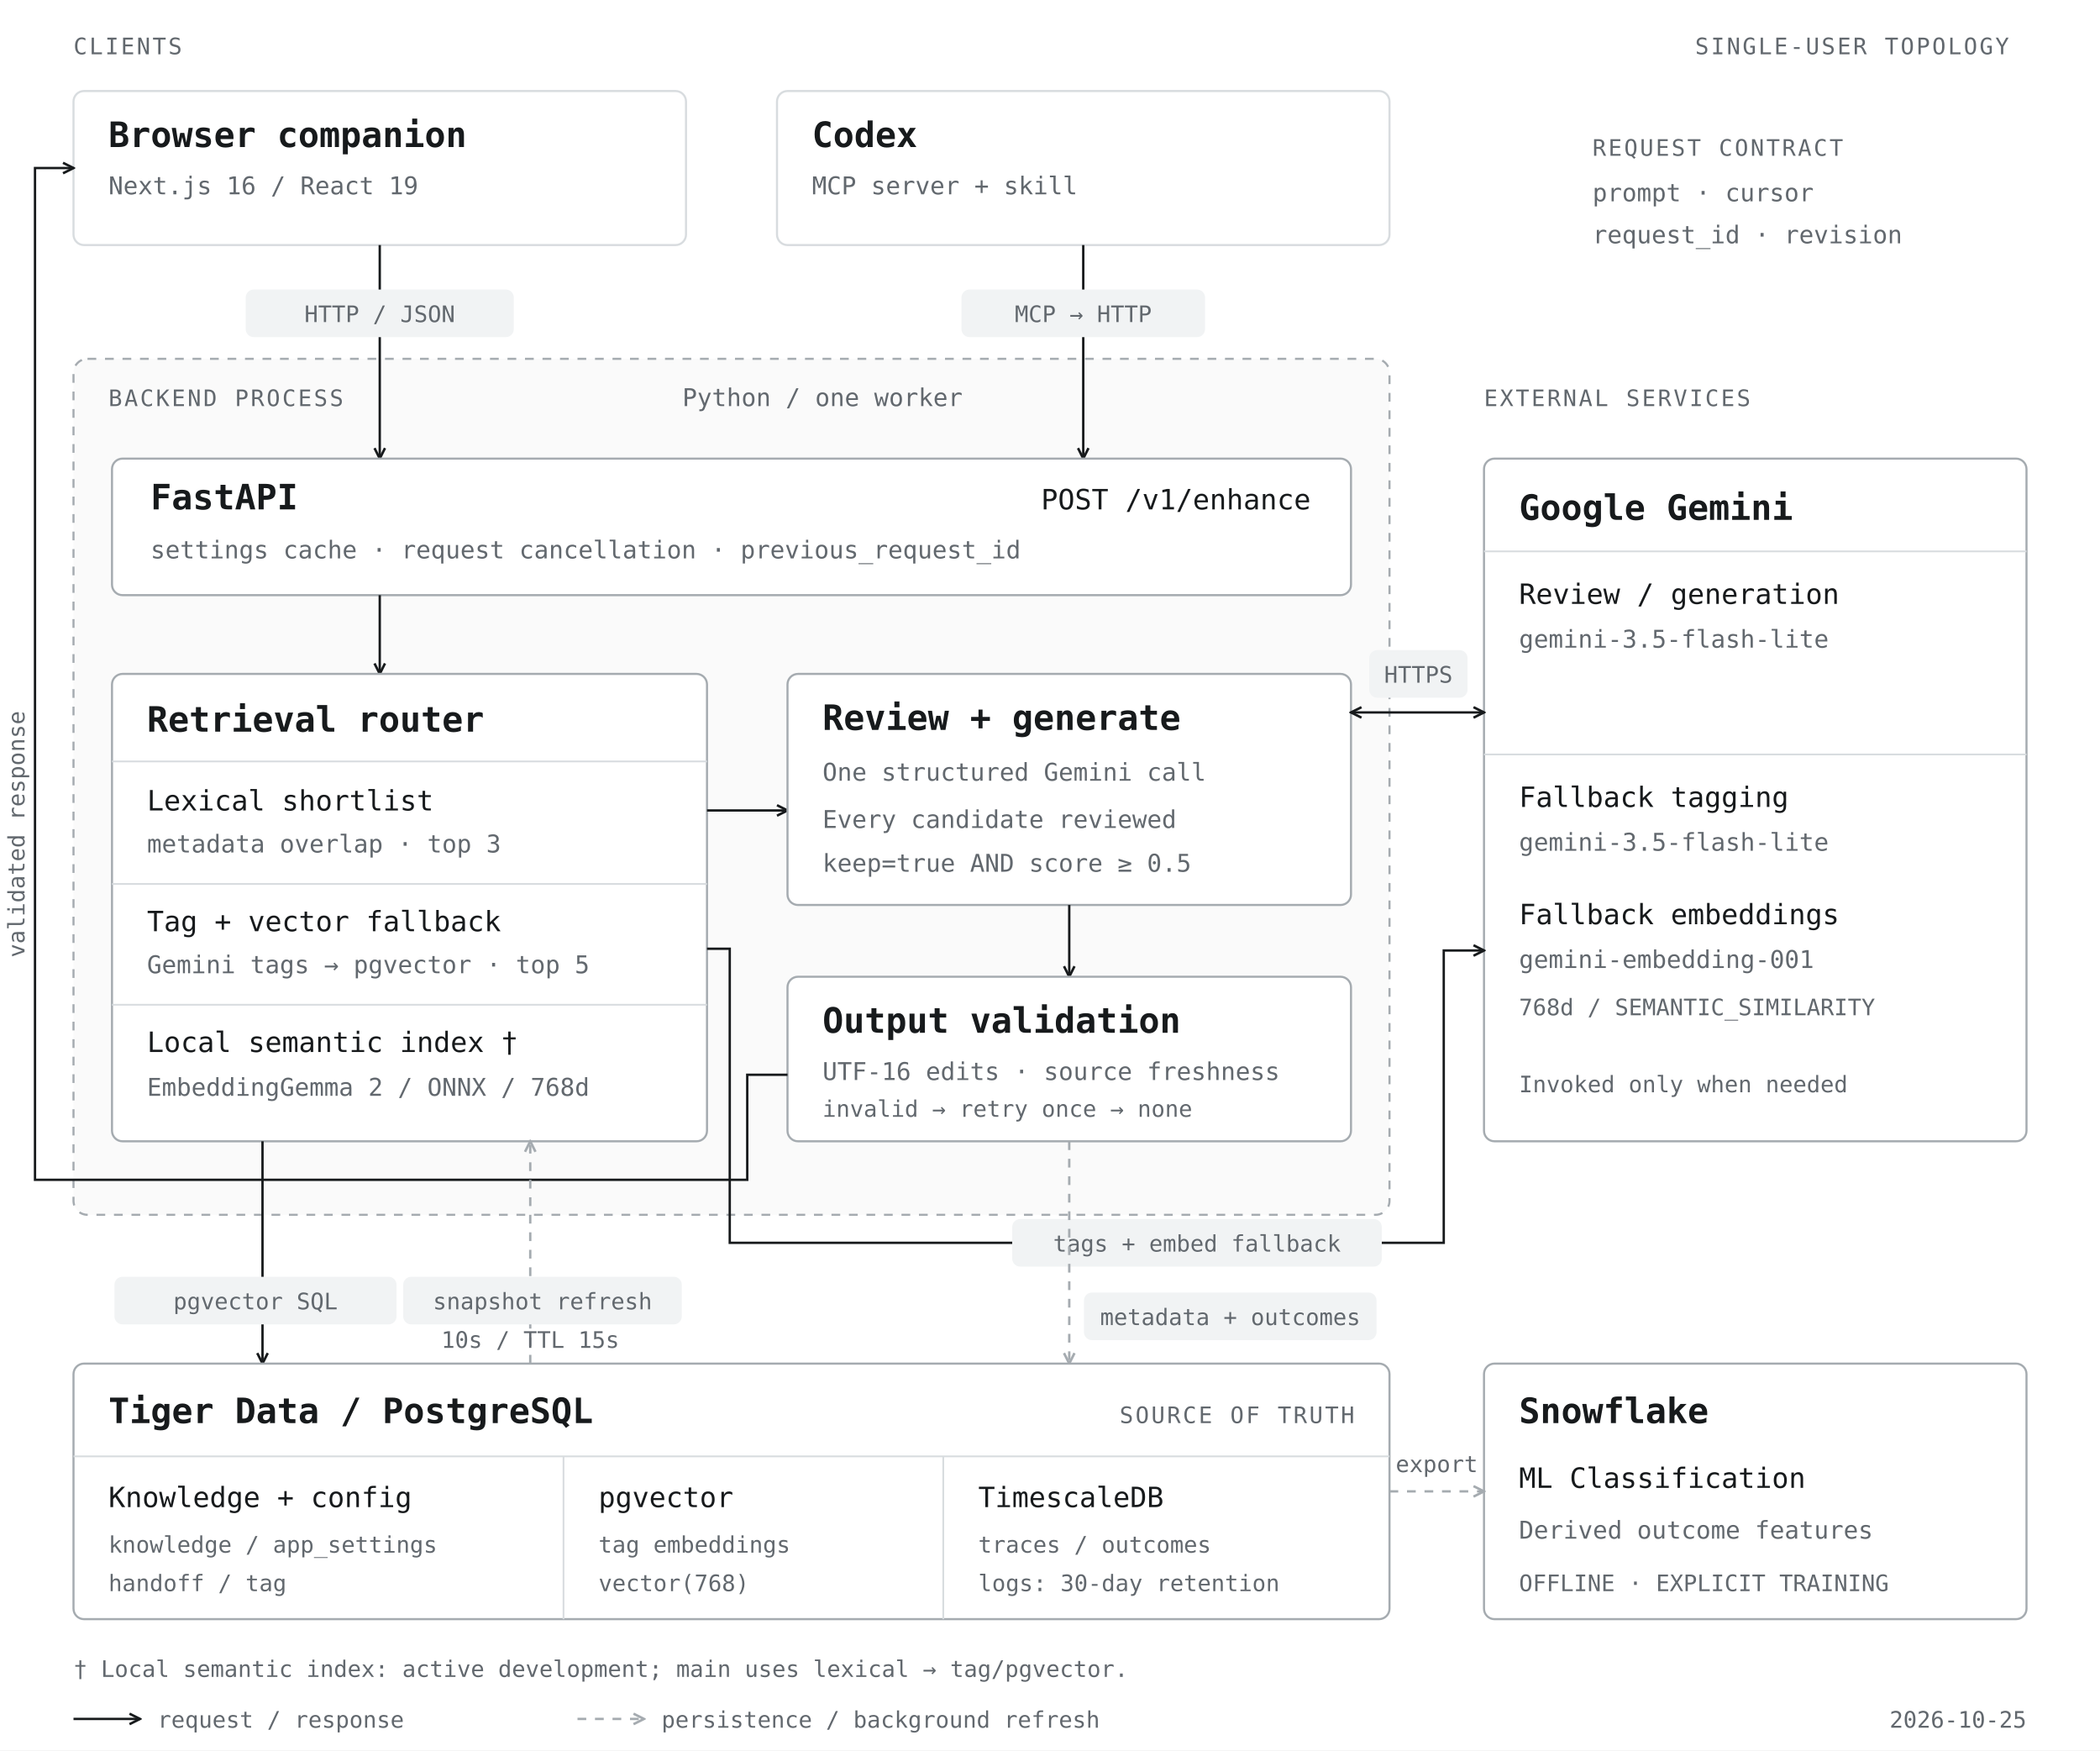
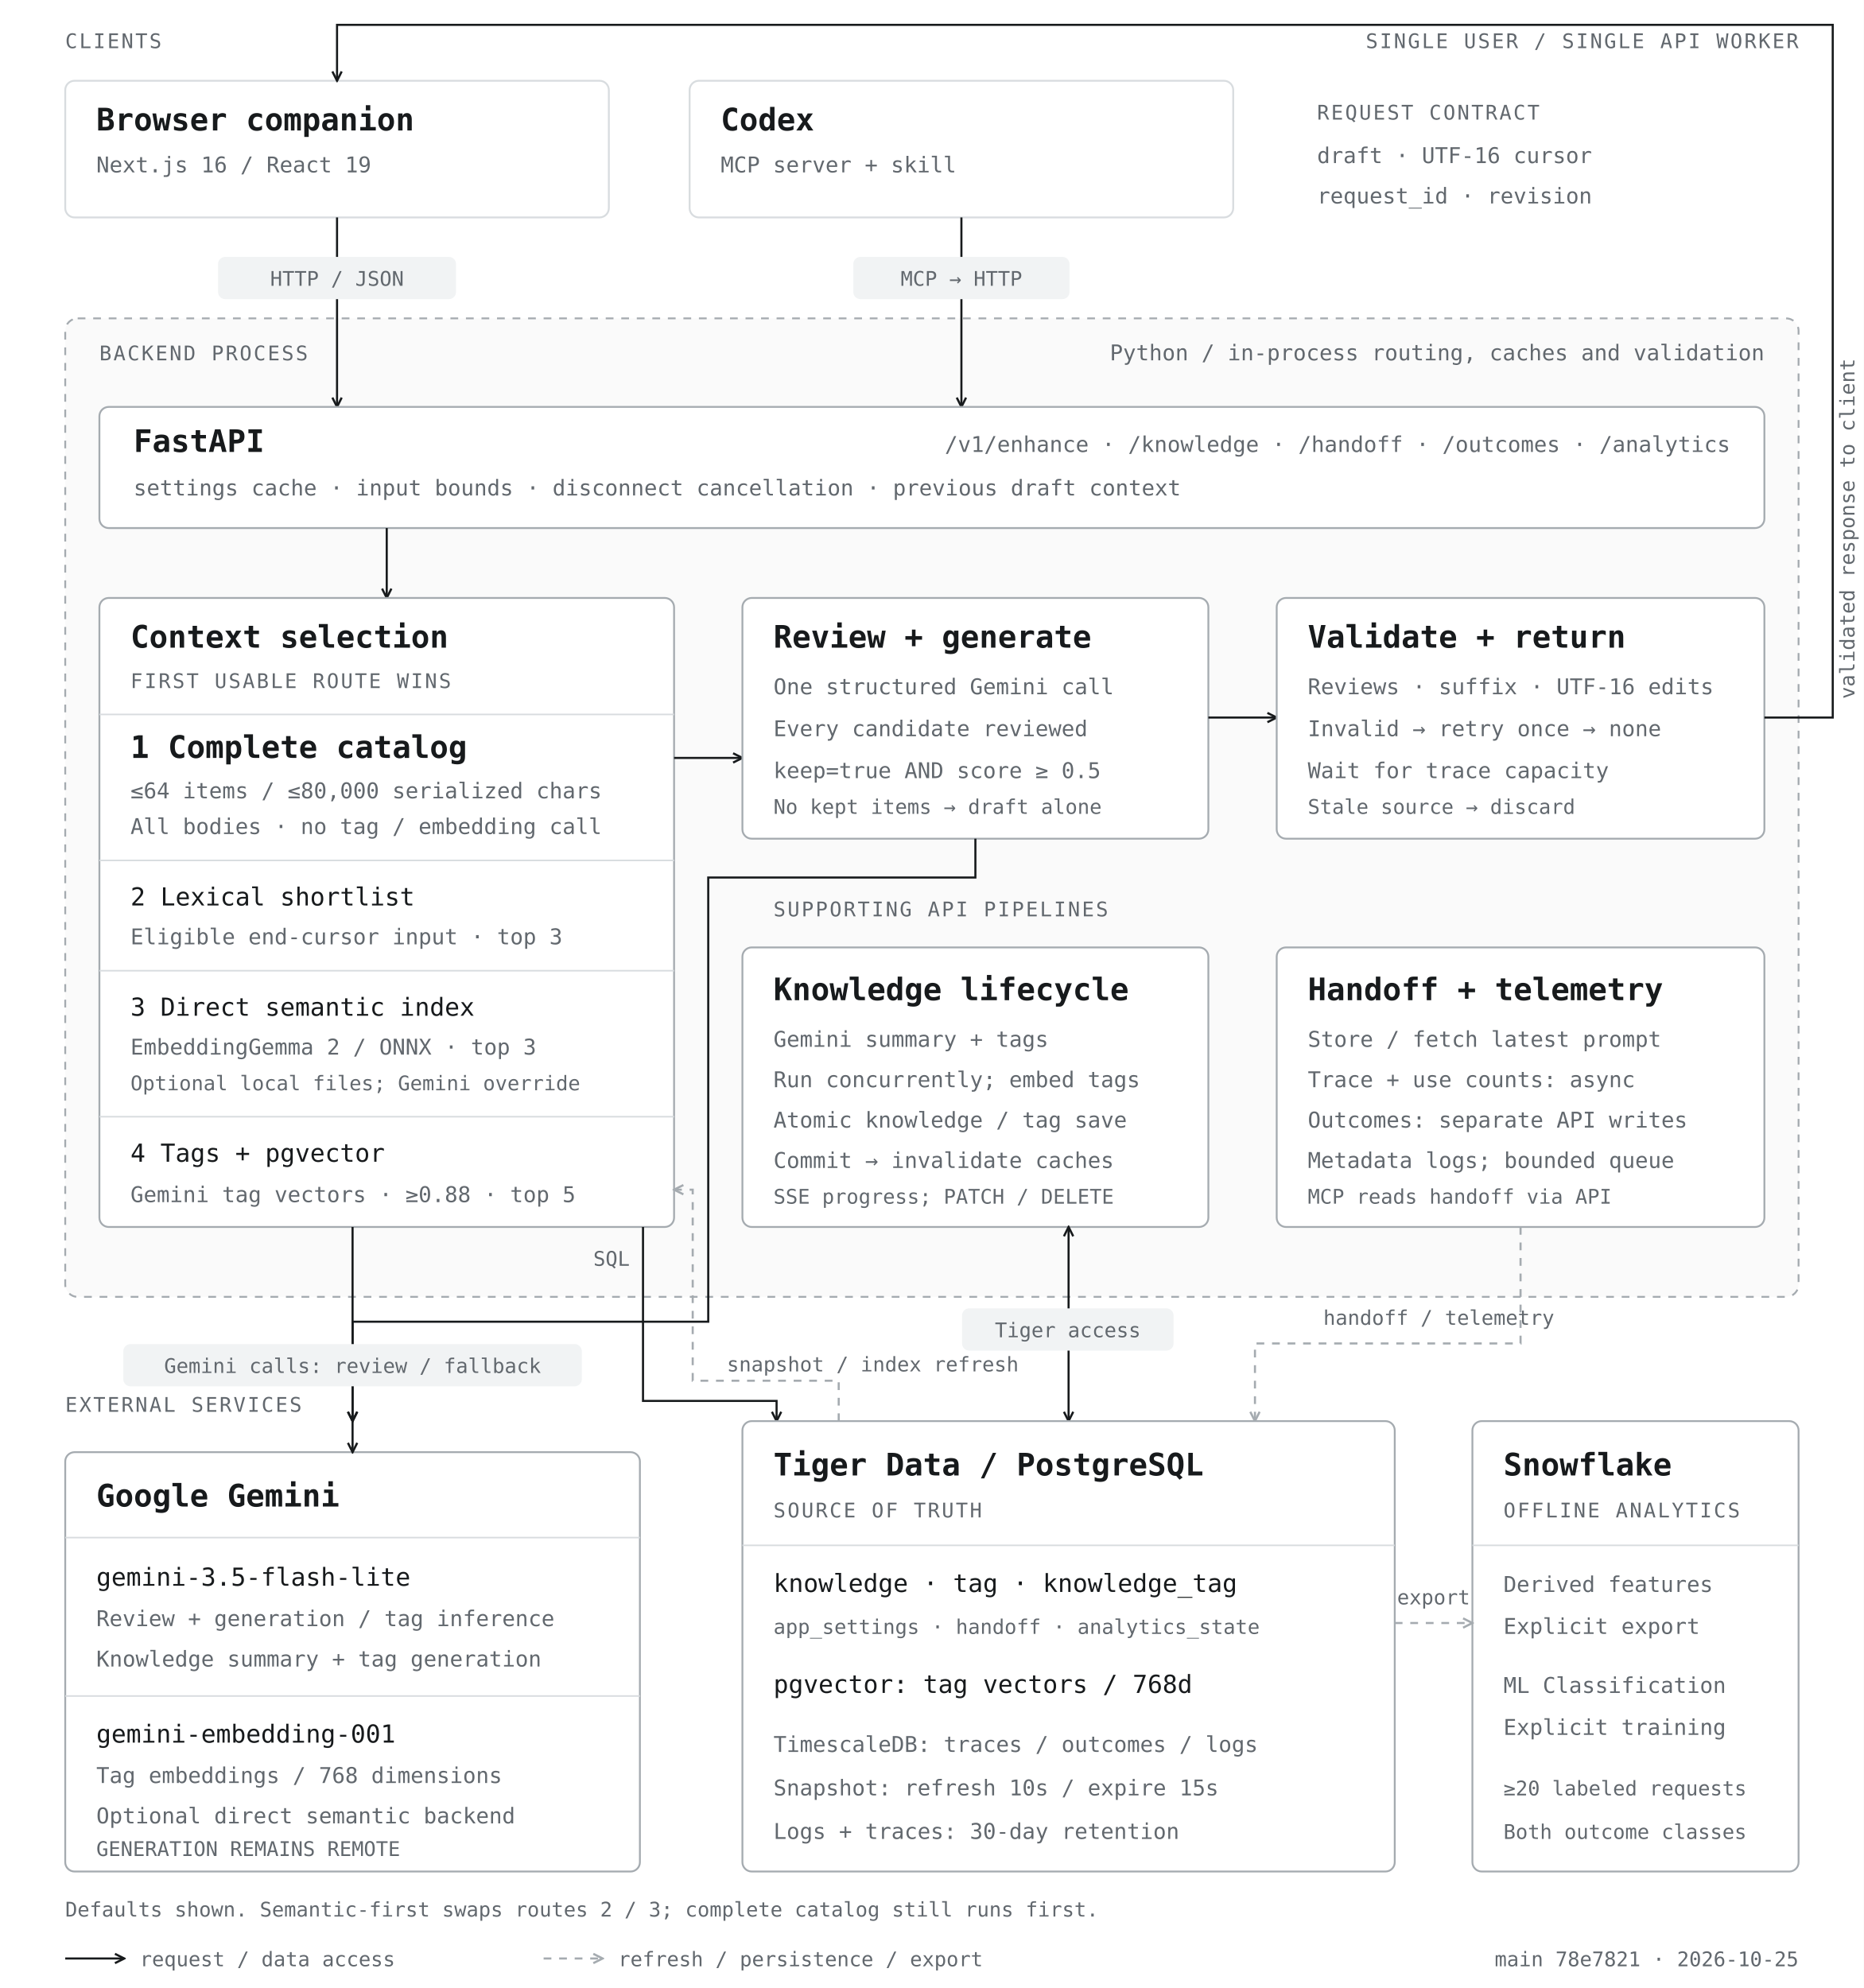
- <svg xmlns="http://www.w3.org/2000/svg" width="1200" height="1000" viewBox="0 0 1200 1000" role="img" aria-labelledby="title desc">
+ <svg xmlns="http://www.w3.org/2000/svg" width="1200" height="1280" viewBox="0 0 1200 1280" role="img" aria-labelledby="title desc">
  <defs>
    <marker id="arrow" markerWidth="8" markerHeight="8" refX="7" refY="4" orient="auto-start-reverse" markerUnits="userSpaceOnUse">
      <path d="M1 1 L7 4 L1 7" fill="none" stroke="#171a1c" stroke-width="1.4" />
    </marker>
    <marker id="muted-arrow" markerWidth="8" markerHeight="8" refX="7" refY="4" orient="auto-start-reverse" markerUnits="userSpaceOnUse">
      <path d="M1 1 L7 4 L1 7" fill="none" stroke="#a5abb0" stroke-width="1.4" />
    </marker>
  </defs>
  <style>text{font-family:ui-monospace,SFMono-Regular,Menlo,Consolas,monospace;fill:#171a1c;font-size:16px}.title{font-size:20px;font-weight:600}.meta{font-size:14px;fill:#62686e}.label{font-size:13px;fill:#62686e;letter-spacing:1.2px}.small{font-size:13px;fill:#62686e}</style>
-   <rect width="1200" height="1000" fill="#ffffff" />
+   <rect width="1200" height="1280" fill="#ffffff" />
  <text x="42" y="31" class="label">CLIENTS</text>
-   <text x="1148" y="31" class="label" text-anchor="end">SINGLE-USER TOPOLOGY</text>
+   <text x="1158" y="31" class="label" text-anchor="end">SINGLE USER / SINGLE API WORKER</text>
  <rect x="42" y="52" width="350" height="88" rx="6" fill="#ffffff" stroke="#d8dcdf" stroke-width="1.2" />
  <text x="62" y="84" class="title">Browser companion</text>
  <text x="62" y="111" class="meta">Next.js 16 / React 19</text>
  <rect x="444" y="52" width="350" height="88" rx="6" fill="#ffffff" stroke="#d8dcdf" stroke-width="1.2" />
  <text x="464" y="84" class="title">Codex</text>
  <text x="464" y="111" class="meta">MCP server + skill</text>
-   <text x="910" y="89" class="label">REQUEST CONTRACT</text>
-   <text x="910" y="115" class="meta">prompt · cursor</text>
-   <text x="910" y="139" class="meta">request_id · revision</text>
-   <rect x="42" y="205" width="752" height="489" rx="8" fill="#fafafa" stroke="#a5abb0" stroke-width="1.2" stroke-dasharray="5 5" />
-   <text x="62" y="232" class="label">BACKEND PROCESS</text>
-   <text x="470" y="232" class="meta" text-anchor="middle">Python / one worker</text>
+   <text x="848" y="77" class="label">REQUEST CONTRACT</text>
+   <text x="848" y="105" class="meta">draft · UTF-16 cursor</text>
+   <text x="848" y="131" class="meta">request_id · revision</text>
+   <rect x="42" y="205" width="1116" height="630" rx="8" fill="#fafafa" stroke="#a5abb0" stroke-width="1.2" stroke-dasharray="5 5" />
+   <text x="64" y="232" class="label">BACKEND PROCESS</text>
+   <text x="1136" y="232" class="meta" text-anchor="end">Python / in-process routing, caches and validation</text>
  <path d="M217 140 V262" fill="none" stroke="#171a1c" stroke-width="1.35" marker-end="url(#arrow)" />
  <path d="M619 140 V262" fill="none" stroke="#171a1c" stroke-width="1.35" marker-end="url(#arrow)" />
  <rect x="141" y="166" width="152" height="26" rx="4" fill="#f1f3f4" stroke="#f1f3f4" stroke-width="1.2" />
  <text x="217.0" y="184" class="small" text-anchor="middle">HTTP / JSON</text>
  <rect x="550" y="166" width="138" height="26" rx="4" fill="#f1f3f4" stroke="#f1f3f4" stroke-width="1.2" />
  <text x="619.0" y="184" class="small" text-anchor="middle">MCP → HTTP</text>
-   <rect x="64" y="262" width="708" height="78" rx="6" fill="#ffffff" stroke="#a5abb0" stroke-width="1.2" />
+   <rect x="64" y="262" width="1072" height="78" rx="6" fill="#ffffff" stroke="#a5abb0" stroke-width="1.2" />
  <text x="86" y="291" class="title">FastAPI</text>
-   <text x="749" y="291" class="" text-anchor="end">POST /v1/enhance</text>
-   <text x="86" y="319" class="meta">settings cache · request cancellation · previous_request_id</text>
-   <path d="M217 340 V385" fill="none" stroke="#171a1c" stroke-width="1.35" marker-end="url(#arrow)" />
-   <rect x="64" y="385" width="340" height="267" rx="6" fill="#ffffff" stroke="#a5abb0" stroke-width="1.2" />
-   <text x="84" y="418" class="title">Retrieval router</text>
-   <path d="M64 435 H404" stroke="#d8dcdf" stroke-width="1" />
-   <text x="84" y="463" class="">Lexical shortlist</text>
-   <text x="84" y="487" class="meta">metadata overlap · top 3</text>
-   <path d="M64 505 H404" stroke="#d8dcdf" stroke-width="1" />
-   <text x="84" y="532" class="">Tag + vector fallback</text>
-   <text x="84" y="556" class="meta">Gemini tags → pgvector · top 5</text>
-   <path d="M64 574 H404" stroke="#d8dcdf" stroke-width="1" />
-   <text x="84" y="601" class="">Local semantic index †</text>
-   <text x="84" y="626" class="meta">EmbeddingGemma 2 / ONNX / 768d</text>
-   <path d="M404 463 H450" fill="none" stroke="#171a1c" stroke-width="1.35" marker-end="url(#arrow)" />
-   <rect x="450" y="385" width="322" height="132" rx="6" fill="#ffffff" stroke="#a5abb0" stroke-width="1.2" />
-   <text x="470" y="417" class="title">Review + generate</text>
-   <text x="470" y="446" class="meta">One structured Gemini call</text>
-   <text x="470" y="473" class="meta">Every candidate reviewed</text>
-   <text x="470" y="498" class="meta">keep=true AND score ≥ 0.5</text>
-   <path d="M611 517 V558" fill="none" stroke="#171a1c" stroke-width="1.35" marker-end="url(#arrow)" />
-   <rect x="450" y="558" width="322" height="94" rx="6" fill="#ffffff" stroke="#a5abb0" stroke-width="1.2" />
-   <text x="470" y="590" class="title">Output validation</text>
-   <text x="470" y="617" class="meta">UTF-16 edits · source freshness</text>
-   <text x="470" y="638" class="small">invalid → retry once → none</text>
-   <path d="M450 614 H427 V674 H20 V96 H42" fill="none" stroke="#171a1c" stroke-width="1.35" marker-end="url(#arrow)" />
-   <text x="14" y="547" class="small" transform="rotate(-90 14 547)">validated response</text>
-   <text x="848" y="232" class="label">EXTERNAL SERVICES</text>
-   <rect x="848" y="262" width="310" height="390" rx="6" fill="#ffffff" stroke="#a5abb0" stroke-width="1.2" />
-   <text x="868" y="297" class="title">Google Gemini</text>
-   <path d="M848 315 H1158" stroke="#d8dcdf" stroke-width="1" />
-   <text x="868" y="345" class="">Review / generation</text>
-   <text x="868" y="370" class="meta">gemini-3.5-flash-lite</text>
-   <path d="M772 407 H848" fill="none" stroke="#171a1c" stroke-width="1.35" marker-end="url(#arrow)" marker-start="url(#arrow)" />
-   <rect x="783" y="372" width="55" height="26" rx="4" fill="#f1f3f4" stroke="#f1f3f4" stroke-width="1.2" />
-   <text x="810.5" y="390" class="small" text-anchor="middle">HTTPS</text>
-   <path d="M848 431 H1158" stroke="#d8dcdf" stroke-width="1" />
-   <text x="868" y="461" class="">Fallback tagging</text>
-   <text x="868" y="486" class="meta">gemini-3.5-flash-lite</text>
-   <text x="868" y="528" class="">Fallback embeddings</text>
-   <text x="868" y="553" class="meta">gemini-embedding-001</text>
-   <text x="868" y="580" class="small">768d / SEMANTIC_SIMILARITY</text>
-   <text x="868" y="624" class="small">Invoked only when needed</text>
-   <path d="M404 542 H417 V710 H825 V543 H848" fill="none" stroke="#171a1c" stroke-width="1.35" marker-end="url(#arrow)" />
-   <rect x="579" y="697" width="210" height="26" rx="4" fill="#f1f3f4" stroke="#f1f3f4" stroke-width="1.2" />
-   <text x="684.0" y="715" class="small" text-anchor="middle">tags + embed fallback</text>
-   <path d="M150 652 V779" fill="none" stroke="#171a1c" stroke-width="1.35" marker-end="url(#arrow)" />
-   <rect x="66" y="730" width="160" height="26" rx="4" fill="#f1f3f4" stroke="#f1f3f4" stroke-width="1.2" />
-   <text x="146.0" y="748" class="small" text-anchor="middle">pgvector SQL</text>
-   <path d="M303 779 V652" fill="none" stroke="#a5abb0" stroke-width="1.35" stroke-dasharray="5 5" marker-end="url(#muted-arrow)" />
-   <rect x="231" y="730" width="158" height="26" rx="4" fill="#f1f3f4" stroke="#f1f3f4" stroke-width="1.2" />
-   <text x="310.0" y="748" class="small" text-anchor="middle">snapshot refresh</text>
-   <text x="303" y="770" class="small" text-anchor="middle">10s / TTL 15s</text>
-   <path d="M611 652 V779" fill="none" stroke="#a5abb0" stroke-width="1.35" stroke-dasharray="5 5" marker-end="url(#muted-arrow)" />
-   <rect x="620" y="739" width="166" height="26" rx="4" fill="#f1f3f4" stroke="#f1f3f4" stroke-width="1.2" />
-   <text x="703.0" y="757" class="small" text-anchor="middle">metadata + outcomes</text>
-   <rect x="42" y="779" width="752" height="146" rx="6" fill="#ffffff" stroke="#a5abb0" stroke-width="1.2" />
-   <text x="62" y="813" class="title">Tiger Data / PostgreSQL</text>
-   <text x="774" y="813" class="label" text-anchor="end">SOURCE OF TRUTH</text>
-   <path d="M42 832 H794" stroke="#d8dcdf" stroke-width="1" />
-   <text x="62" y="861" class="">Knowledge + config</text>
-   <text x="62" y="887" class="small">knowledge / app_settings</text>
-   <text x="62" y="909" class="small">handoff / tag</text>
-   <path d="M322 832 V925 M539 832 V925" stroke="#d8dcdf" />
-   <text x="342" y="861" class="">pgvector</text>
-   <text x="342" y="887" class="small">tag embeddings</text>
-   <text x="342" y="909" class="small">vector(768)</text>
-   <text x="559" y="861" class="">TimescaleDB</text>
-   <text x="559" y="887" class="small">traces / outcomes</text>
-   <text x="559" y="909" class="small">logs: 30-day retention</text>
-   <rect x="848" y="779" width="310" height="146" rx="6" fill="#ffffff" stroke="#a5abb0" stroke-width="1.2" />
-   <text x="868" y="813" class="title">Snowflake</text>
-   <text x="868" y="850" class="">ML Classification</text>
-   <text x="868" y="879" class="meta">Derived outcome features</text>
-   <text x="868" y="909" class="small">OFFLINE · EXPLICIT TRAINING</text>
-   <path d="M794 852 H848" fill="none" stroke="#a5abb0" stroke-width="1.35" stroke-dasharray="5 5" marker-end="url(#muted-arrow)" />
-   <text x="821" y="841" class="small" text-anchor="middle">export</text>
-   <text x="42" y="958" class="small">† Local semantic index: active development; main uses lexical → tag/pgvector.</text>
-   <path d="M42 982 H80" fill="none" stroke="#171a1c" stroke-width="1.35" marker-end="url(#arrow)" />
-   <text x="90" y="987" class="small">request / response</text>
-   <path d="M330 982 H368" fill="none" stroke="#a5abb0" stroke-width="1.35" stroke-dasharray="5 5" marker-end="url(#muted-arrow)" />
-   <text x="378" y="987" class="small">persistence / background refresh</text>
-   <text x="1158" y="987" class="small" text-anchor="end">2026-10-25</text>
+   <text x="1114" y="291" class="meta" text-anchor="end">/v1/enhance · /knowledge · /handoff · /outcomes · /analytics</text>
+   <text x="86" y="319" class="meta">settings cache · input bounds · disconnect cancellation · previous draft context</text>
+   <path d="M249 340 V385" fill="none" stroke="#171a1c" stroke-width="1.35" marker-end="url(#arrow)" />
+   <rect x="64" y="385" width="370" height="405" rx="6" fill="#ffffff" stroke="#a5abb0" stroke-width="1.2" />
+   <text x="84" y="417" class="title">Context selection</text>
+   <text x="84" y="443" class="label">FIRST USABLE ROUTE WINS</text>
+   <path d="M64 460 H434" stroke="#d8dcdf" stroke-width="1" />
+   <text x="84" y="488" class="title">1  Complete catalog</text>
+   <text x="84" y="514" class="meta">≤64 items / ≤80,000 serialized chars</text>
+   <text x="84" y="537" class="meta">All bodies · no tag / embedding call</text>
+   <path d="M64 554 H434" stroke="#d8dcdf" stroke-width="1" />
+   <text x="84" y="583" class="">2  Lexical shortlist</text>
+   <text x="84" y="608" class="meta">Eligible end-cursor input · top 3</text>
+   <path d="M64 625 H434" stroke="#d8dcdf" stroke-width="1" />
+   <text x="84" y="654" class="">3  Direct semantic index</text>
+   <text x="84" y="679" class="meta">EmbeddingGemma 2 / ONNX · top 3</text>
+   <text x="84" y="702" class="small">Optional local files; Gemini override</text>
+   <path d="M64 719 H434" stroke="#d8dcdf" stroke-width="1" />
+   <text x="84" y="748" class="">4  Tags + pgvector</text>
+   <text x="84" y="774" class="meta">Gemini tag vectors · ≥0.88 · top 5</text>
+   <path d="M434 488 H478" fill="none" stroke="#171a1c" stroke-width="1.35" marker-end="url(#arrow)" />
+   <rect x="478" y="385" width="300" height="155" rx="6" fill="#ffffff" stroke="#a5abb0" stroke-width="1.2" />
+   <text x="498" y="417" class="title">Review + generate</text>
+   <text x="498" y="447" class="meta">One structured Gemini call</text>
+   <text x="498" y="474" class="meta">Every candidate reviewed</text>
+   <text x="498" y="501" class="meta">keep=true AND score ≥ 0.5</text>
+   <text x="498" y="524" class="small">No kept items → draft alone</text>
+   <path d="M778 462 H822" fill="none" stroke="#171a1c" stroke-width="1.35" marker-end="url(#arrow)" />
+   <rect x="822" y="385" width="314" height="155" rx="6" fill="#ffffff" stroke="#a5abb0" stroke-width="1.2" />
+   <text x="842" y="417" class="title">Validate + return</text>
+   <text x="842" y="447" class="meta">Reviews · suffix · UTF-16 edits</text>
+   <text x="842" y="474" class="meta">Invalid → retry once → none</text>
+   <text x="842" y="501" class="meta">Wait for trace capacity</text>
+   <text x="842" y="524" class="small">Stale source → discard</text>
+   <path d="M1136 462 H1180 V16 H217 V52" fill="none" stroke="#171a1c" stroke-width="1.35" marker-end="url(#arrow)" />
+   <text x="1194" y="450" class="small" transform="rotate(-90 1194 450)">validated response to client</text>
+   <text x="498" y="590" class="label">SUPPORTING API PIPELINES</text>
+   <rect x="478" y="610" width="300" height="180" rx="6" fill="#ffffff" stroke="#a5abb0" stroke-width="1.2" />
+   <text x="498" y="644" class="title">Knowledge lifecycle</text>
+   <text x="498" y="674" class="meta">Gemini summary + tags</text>
+   <text x="498" y="700" class="meta">Run concurrently; embed tags</text>
+   <text x="498" y="726" class="meta">Atomic knowledge / tag save</text>
+   <text x="498" y="752" class="meta">Commit → invalidate caches</text>
+   <text x="498" y="775" class="small">SSE progress; PATCH / DELETE</text>
+   <rect x="822" y="610" width="314" height="180" rx="6" fill="#ffffff" stroke="#a5abb0" stroke-width="1.2" />
+   <text x="842" y="644" class="title">Handoff + telemetry</text>
+   <text x="842" y="674" class="meta">Store / fetch latest prompt</text>
+   <text x="842" y="700" class="meta">Trace + use counts: async</text>
+   <text x="842" y="726" class="meta">Outcomes: separate API writes</text>
+   <text x="842" y="752" class="meta">Metadata logs; bounded queue</text>
+   <text x="842" y="775" class="small">MCP reads handoff via API</text>
+   <path d="M227 790 V915" fill="none" stroke="#171a1c" stroke-width="1.35" marker-end="url(#arrow)" />
+   <path d="M628 540 V565 H456 V851 H227 V915" fill="none" stroke="#171a1c" stroke-width="1.35" marker-end="url(#arrow)" />
+   <rect x="80" y="866" width="294" height="26" rx="4" fill="#f1f3f4" stroke="#f1f3f4" stroke-width="1.2" />
+   <text x="227.0" y="884" class="small" text-anchor="middle">Gemini calls: review / fallback</text>
+   <path d="M540 915 V889 H446 V766 H434" fill="none" stroke="#a5abb0" stroke-width="1.35" stroke-dasharray="5 5" marker-end="url(#muted-arrow)" />
+   <text x="468" y="883" class="small">snapshot / index refresh</text>
+   <path d="M414 790 V902 H500 V915" fill="none" stroke="#171a1c" stroke-width="1.35" marker-end="url(#arrow)" />
+   <text x="382" y="815" class="small">SQL</text>
+   <path d="M688 790 V915" fill="none" stroke="#171a1c" stroke-width="1.35" marker-end="url(#arrow)" marker-start="url(#arrow)" />
+   <rect x="620" y="843" width="135" height="26" rx="4" fill="#f1f3f4" stroke="#f1f3f4" stroke-width="1.2" />
+   <text x="687.5" y="861" class="small" text-anchor="middle">Tiger access</text>
+   <path d="M979 790 V865 H808 V915" fill="none" stroke="#a5abb0" stroke-width="1.35" stroke-dasharray="5 5" marker-end="url(#muted-arrow)" />
+   <text x="852" y="853" class="small">handoff / telemetry</text>
+   <text x="42" y="909" class="label">EXTERNAL SERVICES</text>
+   <rect x="42" y="935" width="370" height="270" rx="6" fill="#ffffff" stroke="#a5abb0" stroke-width="1.2" />
+   <path d="M227 915 V935" fill="none" stroke="#171a1c" stroke-width="1.35" marker-end="url(#arrow)" />
+   <text x="62" y="970" class="title">Google Gemini</text>
+   <path d="M42 990 H412" stroke="#d8dcdf" stroke-width="1" />
+   <text x="62" y="1021" class="">gemini-3.5-flash-lite</text>
+   <text x="62" y="1047" class="meta">Review + generation / tag inference</text>
+   <text x="62" y="1073" class="meta">Knowledge summary + tag generation</text>
+   <path d="M42 1092 H412" stroke="#d8dcdf" stroke-width="1" />
+   <text x="62" y="1122" class="">gemini-embedding-001</text>
+   <text x="62" y="1148" class="meta">Tag embeddings / 768 dimensions</text>
+   <text x="62" y="1174" class="meta">Optional direct semantic backend</text>
+   <text x="62" y="1195" class="small">GENERATION REMAINS REMOTE</text>
+   <rect x="478" y="915" width="420" height="290" rx="6" fill="#ffffff" stroke="#a5abb0" stroke-width="1.2" />
+   <text x="498" y="950" class="title">Tiger Data / PostgreSQL</text>
+   <text x="498" y="977" class="label">SOURCE OF TRUTH</text>
+   <path d="M478 995 H898" stroke="#d8dcdf" stroke-width="1" />
+   <text x="498" y="1025" class="">knowledge · tag · knowledge_tag</text>
+   <text x="498" y="1052" class="small">app_settings · handoff · analytics_state</text>
+   <text x="498" y="1090" class="">pgvector: tag vectors / 768d</text>
+   <text x="498" y="1128" class="meta">TimescaleDB: traces / outcomes / logs</text>
+   <text x="498" y="1156" class="meta">Snapshot: refresh 10s / expire 15s</text>
+   <text x="498" y="1184" class="meta">Logs + traces: 30-day retention</text>
+   <rect x="948" y="915" width="210" height="290" rx="6" fill="#ffffff" stroke="#a5abb0" stroke-width="1.2" />
+   <text x="968" y="950" class="title">Snowflake</text>
+   <text x="968" y="977" class="label">OFFLINE ANALYTICS</text>
+   <path d="M948 995 H1158" stroke="#d8dcdf" stroke-width="1" />
+   <text x="968" y="1025" class="meta">Derived features</text>
+   <text x="968" y="1052" class="meta">Explicit export</text>
+   <text x="968" y="1090" class="meta">ML Classification</text>
+   <text x="968" y="1117" class="meta">Explicit training</text>
+   <text x="968" y="1156" class="small">≥20 labeled requests</text>
+   <text x="968" y="1184" class="small">Both outcome classes</text>
+   <path d="M898 1045 H948" fill="none" stroke="#a5abb0" stroke-width="1.35" stroke-dasharray="5 5" marker-end="url(#muted-arrow)" />
+   <text x="923" y="1033" class="small" text-anchor="middle">export</text>
+   <text x="42" y="1234" class="small">Defaults shown. Semantic-first swaps routes 2 / 3; complete catalog still runs first.</text>
+   <path d="M42 1261 H80" fill="none" stroke="#171a1c" stroke-width="1.35" marker-end="url(#arrow)" />
+   <text x="90" y="1266" class="small">request / data access</text>
+   <path d="M350 1261 H388" fill="none" stroke="#a5abb0" stroke-width="1.35" stroke-dasharray="5 5" marker-end="url(#muted-arrow)" />
+   <text x="398" y="1266" class="small">refresh / persistence / export</text>
+   <text x="1158" y="1266" class="small" text-anchor="end">main 78e7821 · 2026-10-25</text>
</svg>
